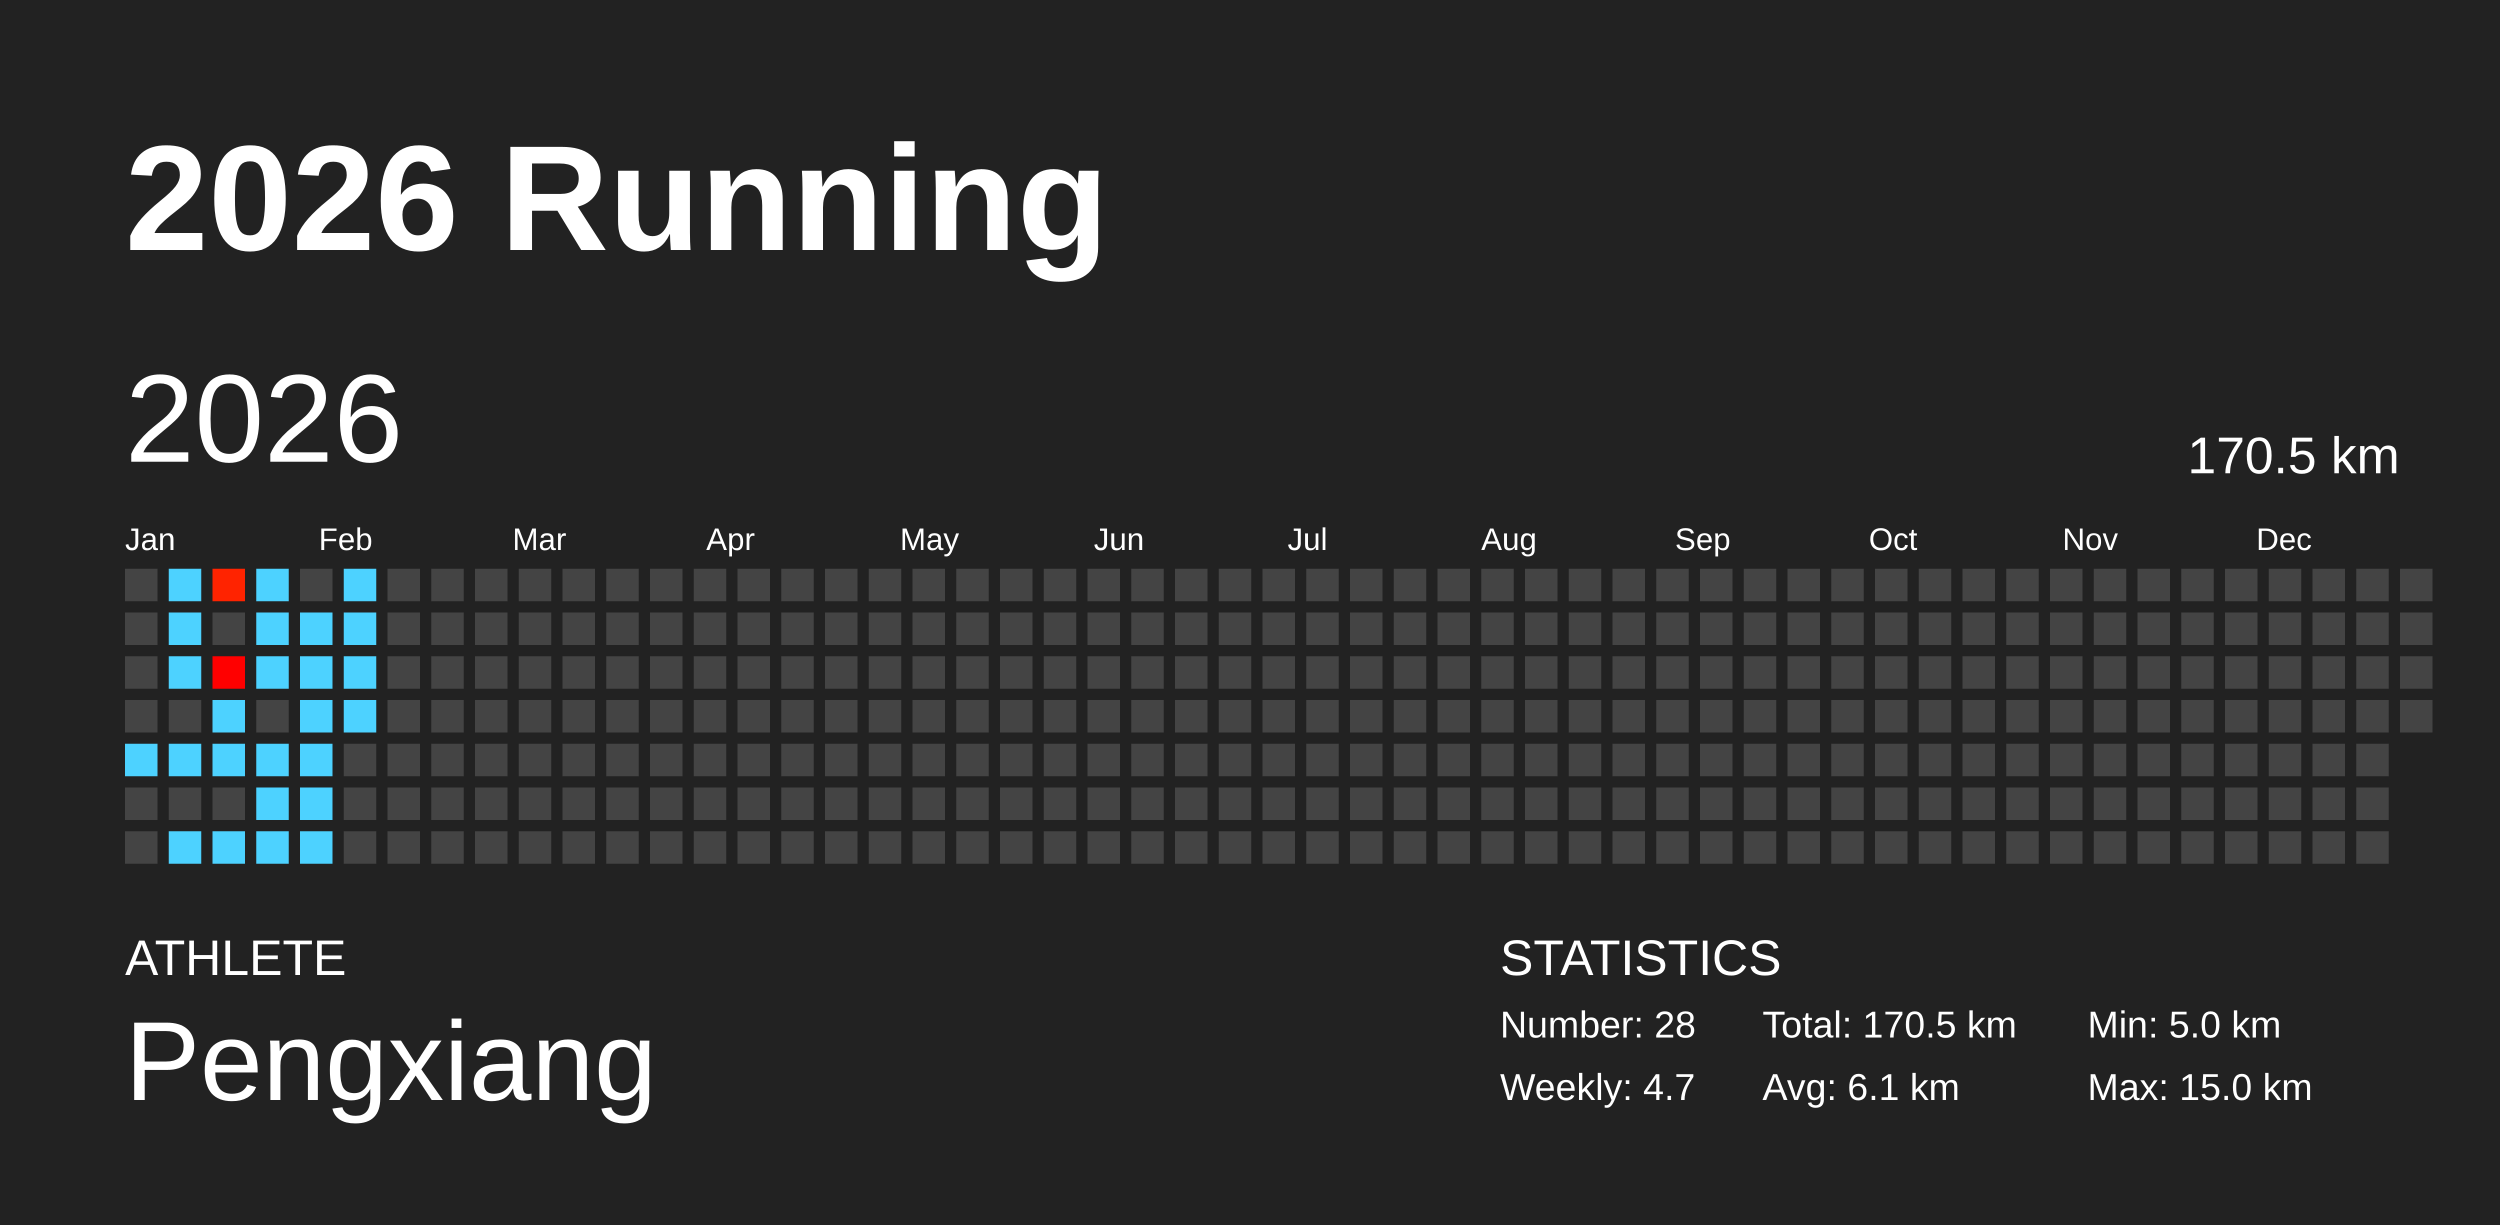
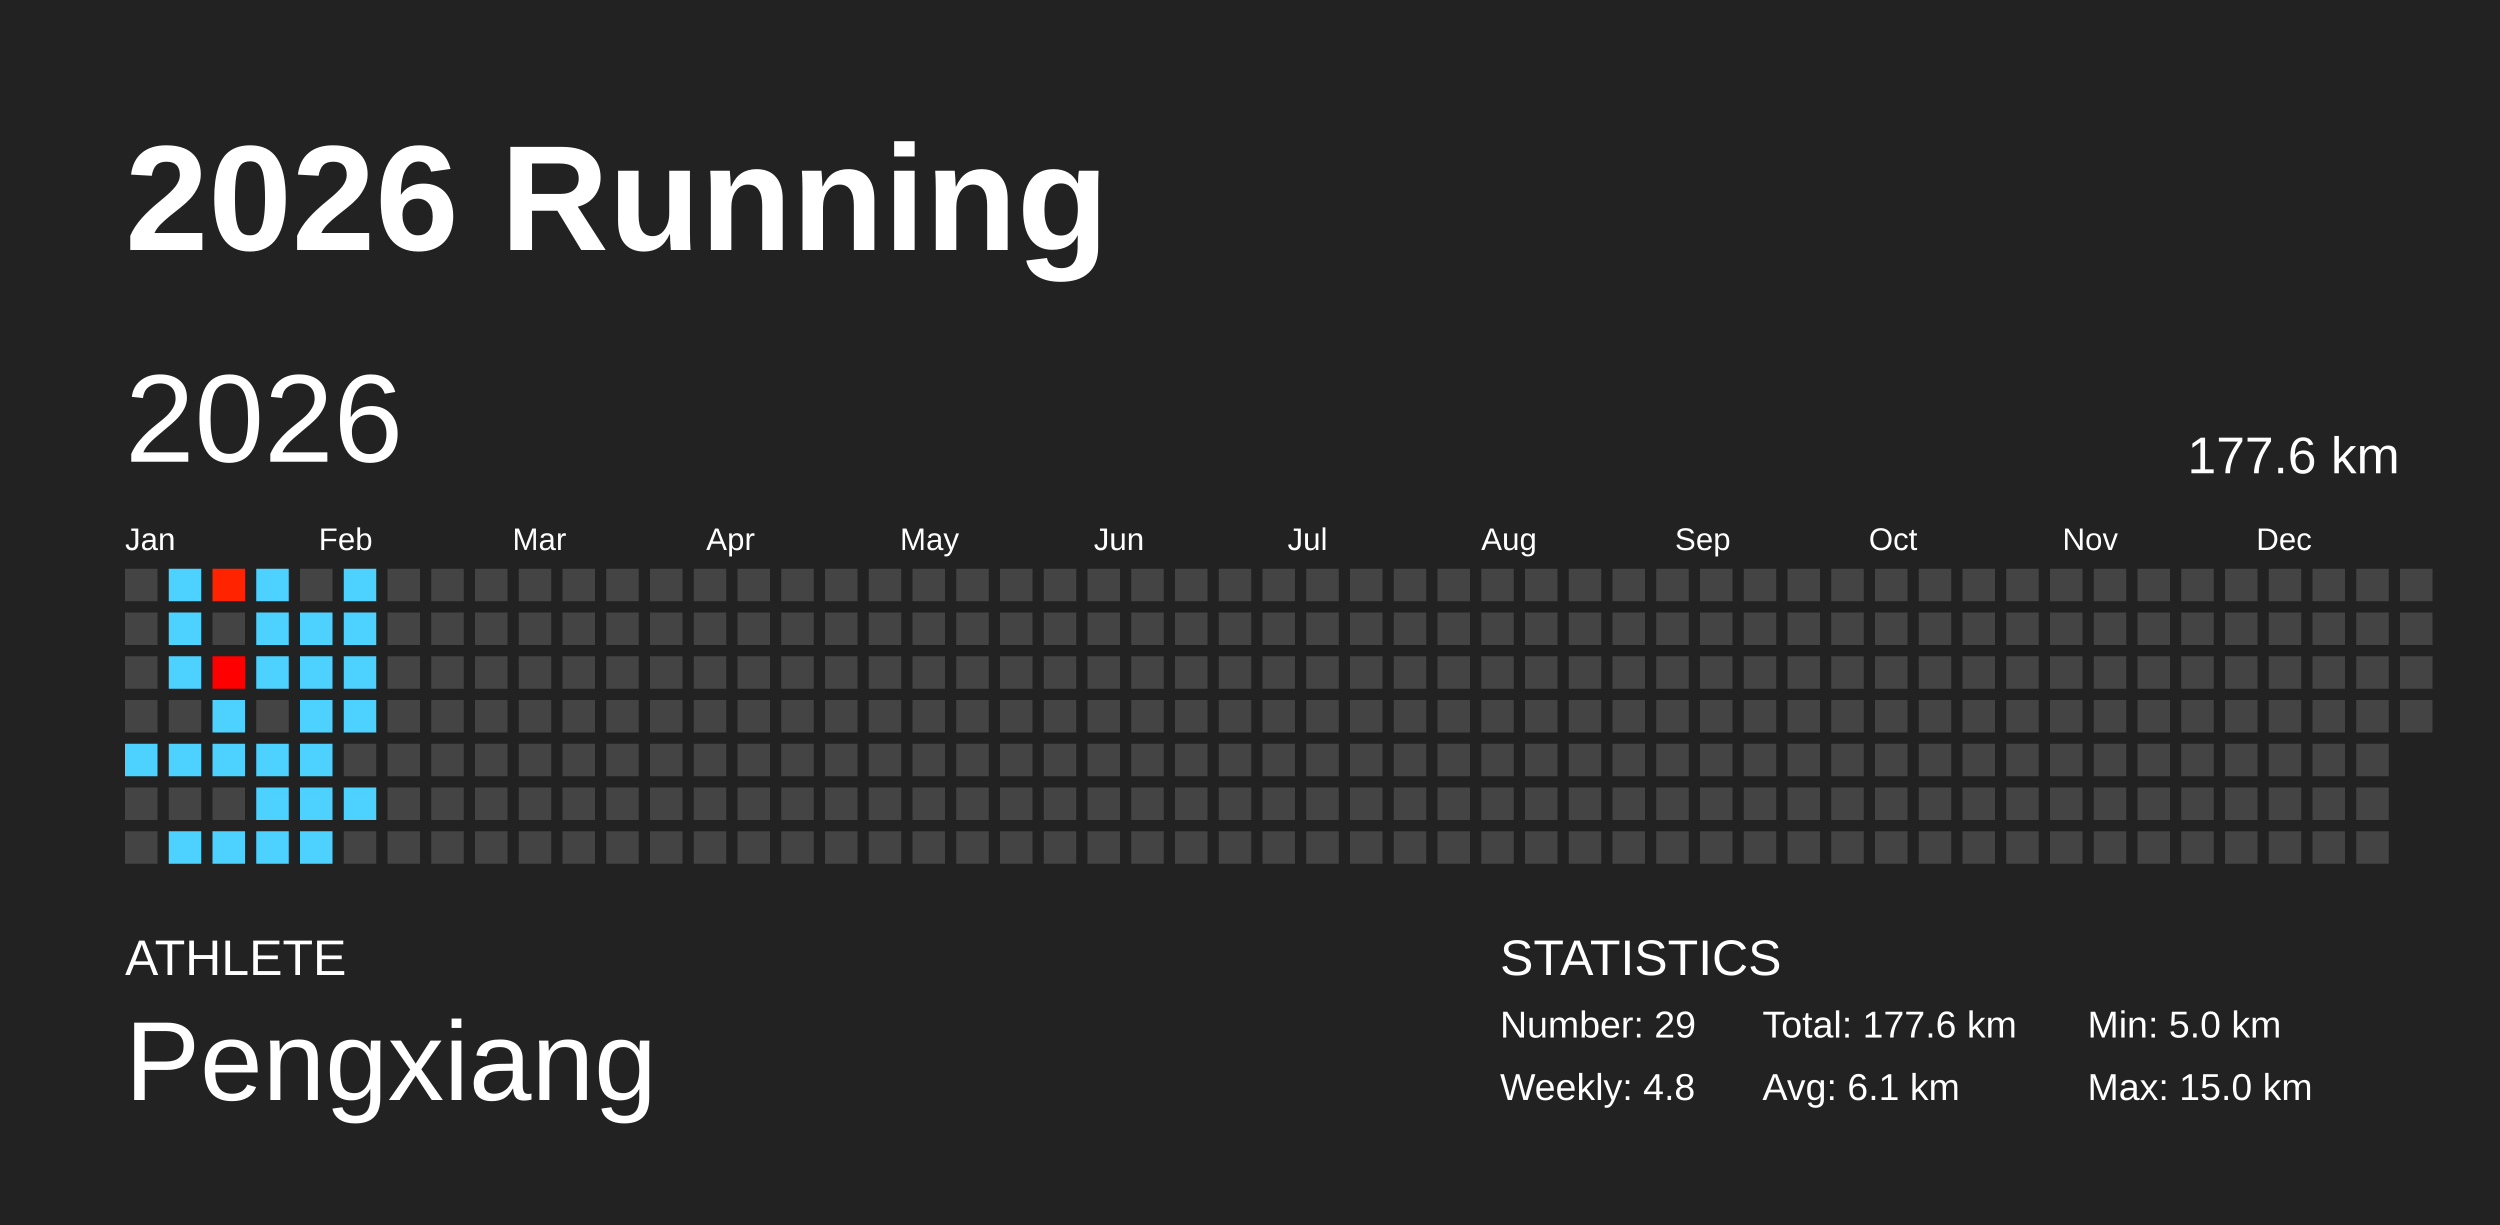
<svg xmlns="http://www.w3.org/2000/svg" baseProfile="full" height="98mm" version="1.1" viewBox="0,0,200,98" width="200mm">
  <defs />
  <rect fill="#222222" height="98" width="200" x="0" y="0" />
  <text fill="#FFFFFF" style="font-size:12px; font-family:Arial; font-weight:bold;" x="10" y="20">2026 Running</text>
  <text fill="#FFFFFF" style="font-size:4px; font-family:Arial" x="10" y="78">ATHLETE</text>
  <text fill="#FFFFFF" style="font-size:9px; font-family:Arial" x="10" y="88">Pengxiang</text>
  <text fill="#FFFFFF" style="font-size:4px; font-family:Arial" x="120" y="78">STATISTICS</text>
-   <text fill="#FFFFFF" style="font-size:3px; font-family:Arial" x="120" y="83">Number: 28</text>
-   <text fill="#FFFFFF" style="font-size:3px; font-family:Arial" x="120" y="88">Weekly: 4.7</text>
-   <text fill="#FFFFFF" style="font-size:3px; font-family:Arial" x="141" y="83">Total: 170.5 km</text>
+   <text fill="#FFFFFF" style="font-size:3px; font-family:Arial" x="120" y="83">Number: 29</text>
+   <text fill="#FFFFFF" style="font-size:3px; font-family:Arial" x="120" y="88">Weekly: 4.8</text>
+   <text fill="#FFFFFF" style="font-size:3px; font-family:Arial" x="141" y="83">Total: 177.6 km</text>
  <text fill="#FFFFFF" style="font-size:3px; font-family:Arial" x="141" y="88">Avg: 6.1 km</text>
  <text fill="#FFFFFF" style="font-size:3px; font-family:Arial" x="167" y="83">Min: 5.0 km</text>
  <text fill="#FFFFFF" style="font-size:3px; font-family:Arial" x="167" y="88">Max: 15.0 km</text>
  <text dominant-baseline="hanging" fill="#FFFFFF" style="font-size:10.0px; font-family:Arial;" x="10" y="30">2026</text>
-   <text dominant-baseline="hanging" fill="#FFFFFF" style="font-size:4.125px; font-family:Arial;" x="175" y="35">170.5 km</text>
+   <text dominant-baseline="hanging" fill="#FFFFFF" style="font-size:4.125px; font-family:Arial;" x="175" y="35">177.6 km</text>
  <text fill="#FFFFFF" style="font-size:2.5px; font-family:Arial" x="10.0" y="44">Jan</text>
  <text fill="#FFFFFF" style="font-size:2.5px; font-family:Arial" x="25.5" y="44">Feb</text>
  <text fill="#FFFFFF" style="font-size:2.5px; font-family:Arial" x="41.0" y="44">Mar</text>
  <text fill="#FFFFFF" style="font-size:2.5px; font-family:Arial" x="56.5" y="44">Apr</text>
  <text fill="#FFFFFF" style="font-size:2.5px; font-family:Arial" x="72.0" y="44">May</text>
  <text fill="#FFFFFF" style="font-size:2.5px; font-family:Arial" x="87.5" y="44">Jun</text>
  <text fill="#FFFFFF" style="font-size:2.5px; font-family:Arial" x="103.0" y="44">Jul</text>
  <text fill="#FFFFFF" style="font-size:2.5px; font-family:Arial" x="118.5" y="44">Aug</text>
  <text fill="#FFFFFF" style="font-size:2.5px; font-family:Arial" x="134.0" y="44">Sep</text>
  <text fill="#FFFFFF" style="font-size:2.5px; font-family:Arial" x="149.5" y="44">Oct</text>
  <text fill="#FFFFFF" style="font-size:2.5px; font-family:Arial" x="165.0" y="44">Nov</text>
  <text fill="#FFFFFF" style="font-size:2.5px; font-family:Arial" x="180.5" y="44">Dec</text>
  <rect fill="#444444" height="2.6" width="2.6" x="10.0" y="45.5" />
  <rect fill="#444444" height="2.6" width="2.6" x="10.0" y="49.0" />
  <rect fill="#444444" height="2.6" width="2.6" x="10.0" y="52.5" />
  <rect fill="#444444" height="2.6" width="2.6" x="10.0" y="56.0" />
  <rect fill="#4dd2ff" height="2.6" width="2.6" x="10.0" y="59.5" />
  <rect fill="#444444" height="2.6" width="2.6" x="10.0" y="63.0" />
  <rect fill="#444444" height="2.6" width="2.6" x="10.0" y="66.5" />
  <rect fill="#4dd2ff" height="2.6" width="2.6" x="13.5" y="45.5" />
  <rect fill="#4dd2ff" height="2.6" width="2.6" x="13.5" y="49.0" />
  <rect fill="#4dd2ff" height="2.6" width="2.6" x="13.5" y="52.5" />
  <rect fill="#444444" height="2.6" width="2.6" x="13.5" y="56.0" />
  <rect fill="#4dd2ff" height="2.6" width="2.6" x="13.5" y="59.5" />
  <rect fill="#444444" height="2.6" width="2.6" x="13.5" y="63.0" />
  <rect fill="#4dd2ff" height="2.6" width="2.6" x="13.5" y="66.5" />
  <rect fill="#ff2300" height="2.6" width="2.6" x="17.0" y="45.5" />
  <rect fill="#444444" height="2.6" width="2.6" x="17.0" y="49.0" />
  <rect fill="#ff0000" height="2.6" width="2.6" x="17.0" y="52.5" />
  <rect fill="#4dd2ff" height="2.6" width="2.6" x="17.0" y="56.0" />
  <rect fill="#4dd2ff" height="2.6" width="2.6" x="17.0" y="59.5" />
  <rect fill="#444444" height="2.6" width="2.6" x="17.0" y="63.0" />
  <rect fill="#4dd2ff" height="2.6" width="2.6" x="17.0" y="66.5" />
  <rect fill="#4dd2ff" height="2.6" width="2.6" x="20.5" y="45.5" />
  <rect fill="#4dd2ff" height="2.6" width="2.6" x="20.5" y="49.0" />
  <rect fill="#4dd2ff" height="2.6" width="2.6" x="20.5" y="52.5" />
  <rect fill="#444444" height="2.6" width="2.6" x="20.5" y="56.0" />
  <rect fill="#4dd2ff" height="2.6" width="2.6" x="20.5" y="59.5" />
  <rect fill="#4dd2ff" height="2.6" width="2.6" x="20.5" y="63.0" />
  <rect fill="#4dd2ff" height="2.6" width="2.6" x="20.5" y="66.5" />
  <rect fill="#444444" height="2.6" width="2.6" x="24.0" y="45.5" />
  <rect fill="#4dd2ff" height="2.6" width="2.6" x="24.0" y="49.0" />
  <rect fill="#4dd2ff" height="2.6" width="2.6" x="24.0" y="52.5" />
  <rect fill="#4dd2ff" height="2.6" width="2.6" x="24.0" y="56.0" />
  <rect fill="#4dd2ff" height="2.6" width="2.6" x="24.0" y="59.5" />
  <rect fill="#4dd2ff" height="2.6" width="2.6" x="24.0" y="63.0" />
  <rect fill="#4dd2ff" height="2.6" width="2.6" x="24.0" y="66.5" />
  <rect fill="#4dd2ff" height="2.6" width="2.6" x="27.5" y="45.5" />
  <rect fill="#4dd2ff" height="2.6" width="2.6" x="27.5" y="49.0" />
  <rect fill="#4dd2ff" height="2.6" width="2.6" x="27.5" y="52.5" />
  <rect fill="#4dd2ff" height="2.6" width="2.6" x="27.5" y="56.0" />
  <rect fill="#444444" height="2.6" width="2.6" x="27.5" y="59.5" />
-   <rect fill="#444444" height="2.6" width="2.6" x="27.5" y="63.0" />
+   <rect fill="#4dd2ff" height="2.6" width="2.6" x="27.5" y="63.0" />
  <rect fill="#444444" height="2.6" width="2.6" x="27.5" y="66.5" />
  <rect fill="#444444" height="2.6" width="2.6" x="31.0" y="45.5" />
  <rect fill="#444444" height="2.6" width="2.6" x="31.0" y="49.0" />
  <rect fill="#444444" height="2.6" width="2.6" x="31.0" y="52.5" />
  <rect fill="#444444" height="2.6" width="2.6" x="31.0" y="56.0" />
  <rect fill="#444444" height="2.6" width="2.6" x="31.0" y="59.5" />
  <rect fill="#444444" height="2.6" width="2.6" x="31.0" y="63.0" />
  <rect fill="#444444" height="2.6" width="2.6" x="31.0" y="66.5" />
  <rect fill="#444444" height="2.6" width="2.6" x="34.5" y="45.5" />
  <rect fill="#444444" height="2.6" width="2.6" x="34.5" y="49.0" />
  <rect fill="#444444" height="2.6" width="2.6" x="34.5" y="52.5" />
  <rect fill="#444444" height="2.6" width="2.6" x="34.5" y="56.0" />
  <rect fill="#444444" height="2.6" width="2.6" x="34.5" y="59.5" />
  <rect fill="#444444" height="2.6" width="2.6" x="34.5" y="63.0" />
  <rect fill="#444444" height="2.6" width="2.6" x="34.5" y="66.5" />
  <rect fill="#444444" height="2.6" width="2.6" x="38.0" y="45.5" />
  <rect fill="#444444" height="2.6" width="2.6" x="38.0" y="49.0" />
  <rect fill="#444444" height="2.6" width="2.6" x="38.0" y="52.5" />
  <rect fill="#444444" height="2.6" width="2.6" x="38.0" y="56.0" />
  <rect fill="#444444" height="2.6" width="2.6" x="38.0" y="59.5" />
  <rect fill="#444444" height="2.6" width="2.6" x="38.0" y="63.0" />
  <rect fill="#444444" height="2.6" width="2.6" x="38.0" y="66.5" />
  <rect fill="#444444" height="2.6" width="2.6" x="41.5" y="45.5" />
  <rect fill="#444444" height="2.6" width="2.6" x="41.5" y="49.0" />
  <rect fill="#444444" height="2.6" width="2.6" x="41.5" y="52.5" />
  <rect fill="#444444" height="2.6" width="2.6" x="41.5" y="56.0" />
  <rect fill="#444444" height="2.6" width="2.6" x="41.5" y="59.5" />
  <rect fill="#444444" height="2.6" width="2.6" x="41.5" y="63.0" />
  <rect fill="#444444" height="2.6" width="2.6" x="41.5" y="66.5" />
  <rect fill="#444444" height="2.6" width="2.6" x="45.0" y="45.5" />
  <rect fill="#444444" height="2.6" width="2.6" x="45.0" y="49.0" />
  <rect fill="#444444" height="2.6" width="2.6" x="45.0" y="52.5" />
  <rect fill="#444444" height="2.6" width="2.6" x="45.0" y="56.0" />
  <rect fill="#444444" height="2.6" width="2.6" x="45.0" y="59.5" />
  <rect fill="#444444" height="2.6" width="2.6" x="45.0" y="63.0" />
  <rect fill="#444444" height="2.6" width="2.6" x="45.0" y="66.5" />
  <rect fill="#444444" height="2.6" width="2.6" x="48.5" y="45.5" />
  <rect fill="#444444" height="2.6" width="2.6" x="48.5" y="49.0" />
  <rect fill="#444444" height="2.6" width="2.6" x="48.5" y="52.5" />
  <rect fill="#444444" height="2.6" width="2.6" x="48.5" y="56.0" />
  <rect fill="#444444" height="2.6" width="2.6" x="48.5" y="59.5" />
  <rect fill="#444444" height="2.6" width="2.6" x="48.5" y="63.0" />
  <rect fill="#444444" height="2.6" width="2.6" x="48.5" y="66.5" />
  <rect fill="#444444" height="2.6" width="2.6" x="52.0" y="45.5" />
  <rect fill="#444444" height="2.6" width="2.6" x="52.0" y="49.0" />
  <rect fill="#444444" height="2.6" width="2.6" x="52.0" y="52.5" />
  <rect fill="#444444" height="2.6" width="2.6" x="52.0" y="56.0" />
  <rect fill="#444444" height="2.6" width="2.6" x="52.0" y="59.5" />
  <rect fill="#444444" height="2.6" width="2.6" x="52.0" y="63.0" />
  <rect fill="#444444" height="2.6" width="2.6" x="52.0" y="66.5" />
  <rect fill="#444444" height="2.6" width="2.6" x="55.5" y="45.5" />
  <rect fill="#444444" height="2.6" width="2.6" x="55.5" y="49.0" />
  <rect fill="#444444" height="2.6" width="2.6" x="55.5" y="52.5" />
  <rect fill="#444444" height="2.6" width="2.6" x="55.5" y="56.0" />
  <rect fill="#444444" height="2.6" width="2.6" x="55.5" y="59.5" />
  <rect fill="#444444" height="2.6" width="2.6" x="55.5" y="63.0" />
  <rect fill="#444444" height="2.6" width="2.6" x="55.5" y="66.5" />
  <rect fill="#444444" height="2.6" width="2.6" x="59.0" y="45.5" />
  <rect fill="#444444" height="2.6" width="2.6" x="59.0" y="49.0" />
  <rect fill="#444444" height="2.6" width="2.6" x="59.0" y="52.5" />
  <rect fill="#444444" height="2.6" width="2.6" x="59.0" y="56.0" />
  <rect fill="#444444" height="2.6" width="2.6" x="59.0" y="59.5" />
  <rect fill="#444444" height="2.6" width="2.6" x="59.0" y="63.0" />
  <rect fill="#444444" height="2.6" width="2.6" x="59.0" y="66.5" />
  <rect fill="#444444" height="2.6" width="2.6" x="62.5" y="45.5" />
  <rect fill="#444444" height="2.6" width="2.6" x="62.5" y="49.0" />
  <rect fill="#444444" height="2.6" width="2.6" x="62.5" y="52.5" />
  <rect fill="#444444" height="2.6" width="2.6" x="62.5" y="56.0" />
  <rect fill="#444444" height="2.6" width="2.6" x="62.5" y="59.5" />
  <rect fill="#444444" height="2.6" width="2.6" x="62.5" y="63.0" />
  <rect fill="#444444" height="2.6" width="2.6" x="62.5" y="66.5" />
  <rect fill="#444444" height="2.6" width="2.6" x="66.0" y="45.5" />
  <rect fill="#444444" height="2.6" width="2.6" x="66.0" y="49.0" />
  <rect fill="#444444" height="2.6" width="2.6" x="66.0" y="52.5" />
  <rect fill="#444444" height="2.6" width="2.6" x="66.0" y="56.0" />
  <rect fill="#444444" height="2.6" width="2.6" x="66.0" y="59.5" />
  <rect fill="#444444" height="2.6" width="2.6" x="66.0" y="63.0" />
  <rect fill="#444444" height="2.6" width="2.6" x="66.0" y="66.5" />
  <rect fill="#444444" height="2.6" width="2.6" x="69.5" y="45.5" />
  <rect fill="#444444" height="2.6" width="2.6" x="69.5" y="49.0" />
  <rect fill="#444444" height="2.6" width="2.6" x="69.5" y="52.5" />
  <rect fill="#444444" height="2.6" width="2.6" x="69.5" y="56.0" />
  <rect fill="#444444" height="2.6" width="2.6" x="69.5" y="59.5" />
  <rect fill="#444444" height="2.6" width="2.6" x="69.5" y="63.0" />
  <rect fill="#444444" height="2.6" width="2.6" x="69.5" y="66.5" />
  <rect fill="#444444" height="2.6" width="2.6" x="73.0" y="45.5" />
  <rect fill="#444444" height="2.6" width="2.6" x="73.0" y="49.0" />
  <rect fill="#444444" height="2.6" width="2.6" x="73.0" y="52.5" />
  <rect fill="#444444" height="2.6" width="2.6" x="73.0" y="56.0" />
  <rect fill="#444444" height="2.6" width="2.6" x="73.0" y="59.5" />
  <rect fill="#444444" height="2.6" width="2.6" x="73.0" y="63.0" />
  <rect fill="#444444" height="2.6" width="2.6" x="73.0" y="66.5" />
  <rect fill="#444444" height="2.6" width="2.6" x="76.5" y="45.5" />
  <rect fill="#444444" height="2.6" width="2.6" x="76.5" y="49.0" />
  <rect fill="#444444" height="2.6" width="2.6" x="76.5" y="52.5" />
  <rect fill="#444444" height="2.6" width="2.6" x="76.5" y="56.0" />
  <rect fill="#444444" height="2.6" width="2.6" x="76.5" y="59.5" />
  <rect fill="#444444" height="2.6" width="2.6" x="76.5" y="63.0" />
  <rect fill="#444444" height="2.6" width="2.6" x="76.5" y="66.5" />
  <rect fill="#444444" height="2.6" width="2.6" x="80.0" y="45.5" />
  <rect fill="#444444" height="2.6" width="2.6" x="80.0" y="49.0" />
  <rect fill="#444444" height="2.6" width="2.6" x="80.0" y="52.5" />
  <rect fill="#444444" height="2.6" width="2.6" x="80.0" y="56.0" />
  <rect fill="#444444" height="2.6" width="2.6" x="80.0" y="59.5" />
  <rect fill="#444444" height="2.6" width="2.6" x="80.0" y="63.0" />
  <rect fill="#444444" height="2.6" width="2.6" x="80.0" y="66.5" />
  <rect fill="#444444" height="2.6" width="2.6" x="83.5" y="45.5" />
  <rect fill="#444444" height="2.6" width="2.6" x="83.5" y="49.0" />
  <rect fill="#444444" height="2.6" width="2.6" x="83.5" y="52.5" />
  <rect fill="#444444" height="2.6" width="2.6" x="83.5" y="56.0" />
  <rect fill="#444444" height="2.6" width="2.6" x="83.5" y="59.5" />
  <rect fill="#444444" height="2.6" width="2.6" x="83.5" y="63.0" />
  <rect fill="#444444" height="2.6" width="2.6" x="83.5" y="66.5" />
  <rect fill="#444444" height="2.6" width="2.6" x="87.0" y="45.5" />
  <rect fill="#444444" height="2.6" width="2.6" x="87.0" y="49.0" />
  <rect fill="#444444" height="2.6" width="2.6" x="87.0" y="52.5" />
  <rect fill="#444444" height="2.6" width="2.6" x="87.0" y="56.0" />
  <rect fill="#444444" height="2.6" width="2.6" x="87.0" y="59.5" />
  <rect fill="#444444" height="2.6" width="2.6" x="87.0" y="63.0" />
  <rect fill="#444444" height="2.6" width="2.6" x="87.0" y="66.5" />
  <rect fill="#444444" height="2.6" width="2.6" x="90.5" y="45.5" />
  <rect fill="#444444" height="2.6" width="2.6" x="90.5" y="49.0" />
  <rect fill="#444444" height="2.6" width="2.6" x="90.5" y="52.5" />
  <rect fill="#444444" height="2.6" width="2.6" x="90.5" y="56.0" />
  <rect fill="#444444" height="2.6" width="2.6" x="90.5" y="59.5" />
  <rect fill="#444444" height="2.6" width="2.6" x="90.5" y="63.0" />
  <rect fill="#444444" height="2.6" width="2.6" x="90.5" y="66.5" />
  <rect fill="#444444" height="2.6" width="2.6" x="94.0" y="45.5" />
  <rect fill="#444444" height="2.6" width="2.6" x="94.0" y="49.0" />
  <rect fill="#444444" height="2.6" width="2.6" x="94.0" y="52.5" />
  <rect fill="#444444" height="2.6" width="2.6" x="94.0" y="56.0" />
  <rect fill="#444444" height="2.6" width="2.6" x="94.0" y="59.5" />
  <rect fill="#444444" height="2.6" width="2.6" x="94.0" y="63.0" />
  <rect fill="#444444" height="2.6" width="2.6" x="94.0" y="66.5" />
  <rect fill="#444444" height="2.6" width="2.6" x="97.5" y="45.5" />
  <rect fill="#444444" height="2.6" width="2.6" x="97.5" y="49.0" />
  <rect fill="#444444" height="2.6" width="2.6" x="97.5" y="52.5" />
  <rect fill="#444444" height="2.6" width="2.6" x="97.5" y="56.0" />
  <rect fill="#444444" height="2.6" width="2.6" x="97.5" y="59.5" />
  <rect fill="#444444" height="2.6" width="2.6" x="97.5" y="63.0" />
  <rect fill="#444444" height="2.6" width="2.6" x="97.5" y="66.5" />
  <rect fill="#444444" height="2.6" width="2.6" x="101.0" y="45.5" />
  <rect fill="#444444" height="2.6" width="2.6" x="101.0" y="49.0" />
  <rect fill="#444444" height="2.6" width="2.6" x="101.0" y="52.5" />
  <rect fill="#444444" height="2.6" width="2.6" x="101.0" y="56.0" />
  <rect fill="#444444" height="2.6" width="2.6" x="101.0" y="59.5" />
  <rect fill="#444444" height="2.6" width="2.6" x="101.0" y="63.0" />
  <rect fill="#444444" height="2.6" width="2.6" x="101.0" y="66.5" />
  <rect fill="#444444" height="2.6" width="2.6" x="104.5" y="45.5" />
  <rect fill="#444444" height="2.6" width="2.6" x="104.5" y="49.0" />
  <rect fill="#444444" height="2.6" width="2.6" x="104.5" y="52.5" />
  <rect fill="#444444" height="2.6" width="2.6" x="104.5" y="56.0" />
  <rect fill="#444444" height="2.6" width="2.6" x="104.5" y="59.5" />
  <rect fill="#444444" height="2.6" width="2.6" x="104.5" y="63.0" />
  <rect fill="#444444" height="2.6" width="2.6" x="104.5" y="66.5" />
  <rect fill="#444444" height="2.6" width="2.6" x="108.0" y="45.5" />
  <rect fill="#444444" height="2.6" width="2.6" x="108.0" y="49.0" />
  <rect fill="#444444" height="2.6" width="2.6" x="108.0" y="52.5" />
  <rect fill="#444444" height="2.6" width="2.6" x="108.0" y="56.0" />
  <rect fill="#444444" height="2.6" width="2.6" x="108.0" y="59.5" />
  <rect fill="#444444" height="2.6" width="2.6" x="108.0" y="63.0" />
  <rect fill="#444444" height="2.6" width="2.6" x="108.0" y="66.5" />
  <rect fill="#444444" height="2.6" width="2.6" x="111.5" y="45.5" />
  <rect fill="#444444" height="2.6" width="2.6" x="111.5" y="49.0" />
  <rect fill="#444444" height="2.6" width="2.6" x="111.5" y="52.5" />
  <rect fill="#444444" height="2.6" width="2.6" x="111.5" y="56.0" />
  <rect fill="#444444" height="2.6" width="2.6" x="111.5" y="59.5" />
  <rect fill="#444444" height="2.6" width="2.6" x="111.5" y="63.0" />
  <rect fill="#444444" height="2.6" width="2.6" x="111.5" y="66.5" />
  <rect fill="#444444" height="2.6" width="2.6" x="115.0" y="45.5" />
  <rect fill="#444444" height="2.6" width="2.6" x="115.0" y="49.0" />
  <rect fill="#444444" height="2.6" width="2.6" x="115.0" y="52.5" />
  <rect fill="#444444" height="2.6" width="2.6" x="115.0" y="56.0" />
  <rect fill="#444444" height="2.6" width="2.6" x="115.0" y="59.5" />
  <rect fill="#444444" height="2.6" width="2.6" x="115.0" y="63.0" />
  <rect fill="#444444" height="2.6" width="2.6" x="115.0" y="66.5" />
  <rect fill="#444444" height="2.6" width="2.6" x="118.5" y="45.5" />
  <rect fill="#444444" height="2.6" width="2.6" x="118.5" y="49.0" />
  <rect fill="#444444" height="2.6" width="2.6" x="118.5" y="52.5" />
  <rect fill="#444444" height="2.6" width="2.6" x="118.5" y="56.0" />
  <rect fill="#444444" height="2.6" width="2.6" x="118.5" y="59.5" />
  <rect fill="#444444" height="2.6" width="2.6" x="118.5" y="63.0" />
  <rect fill="#444444" height="2.6" width="2.6" x="118.5" y="66.5" />
  <rect fill="#444444" height="2.6" width="2.6" x="122.0" y="45.5" />
  <rect fill="#444444" height="2.6" width="2.6" x="122.0" y="49.0" />
  <rect fill="#444444" height="2.6" width="2.6" x="122.0" y="52.5" />
  <rect fill="#444444" height="2.6" width="2.6" x="122.0" y="56.0" />
  <rect fill="#444444" height="2.6" width="2.6" x="122.0" y="59.5" />
  <rect fill="#444444" height="2.6" width="2.6" x="122.0" y="63.0" />
  <rect fill="#444444" height="2.6" width="2.6" x="122.0" y="66.5" />
  <rect fill="#444444" height="2.6" width="2.6" x="125.5" y="45.5" />
  <rect fill="#444444" height="2.6" width="2.6" x="125.5" y="49.0" />
  <rect fill="#444444" height="2.6" width="2.6" x="125.5" y="52.5" />
  <rect fill="#444444" height="2.6" width="2.6" x="125.5" y="56.0" />
  <rect fill="#444444" height="2.6" width="2.6" x="125.5" y="59.5" />
  <rect fill="#444444" height="2.6" width="2.6" x="125.5" y="63.0" />
  <rect fill="#444444" height="2.6" width="2.6" x="125.5" y="66.5" />
  <rect fill="#444444" height="2.6" width="2.6" x="129.0" y="45.5" />
  <rect fill="#444444" height="2.6" width="2.6" x="129.0" y="49.0" />
  <rect fill="#444444" height="2.6" width="2.6" x="129.0" y="52.5" />
  <rect fill="#444444" height="2.6" width="2.6" x="129.0" y="56.0" />
  <rect fill="#444444" height="2.6" width="2.6" x="129.0" y="59.5" />
  <rect fill="#444444" height="2.6" width="2.6" x="129.0" y="63.0" />
  <rect fill="#444444" height="2.6" width="2.6" x="129.0" y="66.5" />
  <rect fill="#444444" height="2.6" width="2.6" x="132.5" y="45.5" />
  <rect fill="#444444" height="2.6" width="2.6" x="132.5" y="49.0" />
  <rect fill="#444444" height="2.6" width="2.6" x="132.5" y="52.5" />
  <rect fill="#444444" height="2.6" width="2.6" x="132.5" y="56.0" />
  <rect fill="#444444" height="2.6" width="2.6" x="132.5" y="59.5" />
  <rect fill="#444444" height="2.6" width="2.6" x="132.5" y="63.0" />
  <rect fill="#444444" height="2.6" width="2.6" x="132.5" y="66.5" />
  <rect fill="#444444" height="2.6" width="2.6" x="136.0" y="45.5" />
  <rect fill="#444444" height="2.6" width="2.6" x="136.0" y="49.0" />
  <rect fill="#444444" height="2.6" width="2.6" x="136.0" y="52.5" />
  <rect fill="#444444" height="2.6" width="2.6" x="136.0" y="56.0" />
  <rect fill="#444444" height="2.6" width="2.6" x="136.0" y="59.5" />
  <rect fill="#444444" height="2.6" width="2.6" x="136.0" y="63.0" />
  <rect fill="#444444" height="2.6" width="2.6" x="136.0" y="66.5" />
  <rect fill="#444444" height="2.6" width="2.6" x="139.5" y="45.5" />
  <rect fill="#444444" height="2.6" width="2.6" x="139.5" y="49.0" />
  <rect fill="#444444" height="2.6" width="2.6" x="139.5" y="52.5" />
  <rect fill="#444444" height="2.6" width="2.6" x="139.5" y="56.0" />
  <rect fill="#444444" height="2.6" width="2.6" x="139.5" y="59.5" />
  <rect fill="#444444" height="2.6" width="2.6" x="139.5" y="63.0" />
  <rect fill="#444444" height="2.6" width="2.6" x="139.5" y="66.5" />
  <rect fill="#444444" height="2.6" width="2.6" x="143.0" y="45.5" />
  <rect fill="#444444" height="2.6" width="2.6" x="143.0" y="49.0" />
  <rect fill="#444444" height="2.6" width="2.6" x="143.0" y="52.5" />
  <rect fill="#444444" height="2.6" width="2.6" x="143.0" y="56.0" />
  <rect fill="#444444" height="2.6" width="2.6" x="143.0" y="59.5" />
  <rect fill="#444444" height="2.6" width="2.6" x="143.0" y="63.0" />
  <rect fill="#444444" height="2.6" width="2.6" x="143.0" y="66.5" />
  <rect fill="#444444" height="2.6" width="2.6" x="146.5" y="45.5" />
  <rect fill="#444444" height="2.6" width="2.6" x="146.5" y="49.0" />
  <rect fill="#444444" height="2.6" width="2.6" x="146.5" y="52.5" />
  <rect fill="#444444" height="2.6" width="2.6" x="146.5" y="56.0" />
  <rect fill="#444444" height="2.6" width="2.6" x="146.5" y="59.5" />
  <rect fill="#444444" height="2.6" width="2.6" x="146.5" y="63.0" />
  <rect fill="#444444" height="2.6" width="2.6" x="146.5" y="66.5" />
  <rect fill="#444444" height="2.6" width="2.6" x="150.0" y="45.5" />
  <rect fill="#444444" height="2.6" width="2.6" x="150.0" y="49.0" />
  <rect fill="#444444" height="2.6" width="2.6" x="150.0" y="52.5" />
  <rect fill="#444444" height="2.6" width="2.6" x="150.0" y="56.0" />
  <rect fill="#444444" height="2.6" width="2.6" x="150.0" y="59.5" />
  <rect fill="#444444" height="2.6" width="2.6" x="150.0" y="63.0" />
  <rect fill="#444444" height="2.6" width="2.6" x="150.0" y="66.5" />
  <rect fill="#444444" height="2.6" width="2.6" x="153.5" y="45.5" />
  <rect fill="#444444" height="2.6" width="2.6" x="153.5" y="49.0" />
  <rect fill="#444444" height="2.6" width="2.6" x="153.5" y="52.5" />
  <rect fill="#444444" height="2.6" width="2.6" x="153.5" y="56.0" />
  <rect fill="#444444" height="2.6" width="2.6" x="153.5" y="59.5" />
  <rect fill="#444444" height="2.6" width="2.6" x="153.5" y="63.0" />
  <rect fill="#444444" height="2.6" width="2.6" x="153.5" y="66.5" />
  <rect fill="#444444" height="2.6" width="2.6" x="157.0" y="45.5" />
  <rect fill="#444444" height="2.6" width="2.6" x="157.0" y="49.0" />
  <rect fill="#444444" height="2.6" width="2.6" x="157.0" y="52.5" />
  <rect fill="#444444" height="2.6" width="2.6" x="157.0" y="56.0" />
  <rect fill="#444444" height="2.6" width="2.6" x="157.0" y="59.5" />
  <rect fill="#444444" height="2.6" width="2.6" x="157.0" y="63.0" />
  <rect fill="#444444" height="2.6" width="2.6" x="157.0" y="66.5" />
  <rect fill="#444444" height="2.6" width="2.6" x="160.5" y="45.5" />
  <rect fill="#444444" height="2.6" width="2.6" x="160.5" y="49.0" />
  <rect fill="#444444" height="2.6" width="2.6" x="160.5" y="52.5" />
  <rect fill="#444444" height="2.6" width="2.6" x="160.5" y="56.0" />
  <rect fill="#444444" height="2.6" width="2.6" x="160.5" y="59.5" />
  <rect fill="#444444" height="2.6" width="2.6" x="160.5" y="63.0" />
  <rect fill="#444444" height="2.6" width="2.6" x="160.5" y="66.5" />
  <rect fill="#444444" height="2.6" width="2.6" x="164.0" y="45.5" />
  <rect fill="#444444" height="2.6" width="2.6" x="164.0" y="49.0" />
  <rect fill="#444444" height="2.6" width="2.6" x="164.0" y="52.5" />
  <rect fill="#444444" height="2.6" width="2.6" x="164.0" y="56.0" />
  <rect fill="#444444" height="2.6" width="2.6" x="164.0" y="59.5" />
  <rect fill="#444444" height="2.6" width="2.6" x="164.0" y="63.0" />
  <rect fill="#444444" height="2.6" width="2.6" x="164.0" y="66.5" />
  <rect fill="#444444" height="2.6" width="2.6" x="167.5" y="45.5" />
  <rect fill="#444444" height="2.6" width="2.6" x="167.5" y="49.0" />
  <rect fill="#444444" height="2.6" width="2.6" x="167.5" y="52.5" />
  <rect fill="#444444" height="2.6" width="2.6" x="167.5" y="56.0" />
  <rect fill="#444444" height="2.6" width="2.6" x="167.5" y="59.5" />
  <rect fill="#444444" height="2.6" width="2.6" x="167.5" y="63.0" />
  <rect fill="#444444" height="2.6" width="2.6" x="167.5" y="66.5" />
  <rect fill="#444444" height="2.6" width="2.6" x="171.0" y="45.5" />
  <rect fill="#444444" height="2.6" width="2.6" x="171.0" y="49.0" />
  <rect fill="#444444" height="2.6" width="2.6" x="171.0" y="52.5" />
  <rect fill="#444444" height="2.6" width="2.6" x="171.0" y="56.0" />
  <rect fill="#444444" height="2.6" width="2.6" x="171.0" y="59.5" />
  <rect fill="#444444" height="2.6" width="2.6" x="171.0" y="63.0" />
  <rect fill="#444444" height="2.6" width="2.6" x="171.0" y="66.5" />
  <rect fill="#444444" height="2.6" width="2.6" x="174.5" y="45.5" />
  <rect fill="#444444" height="2.6" width="2.6" x="174.5" y="49.0" />
  <rect fill="#444444" height="2.6" width="2.6" x="174.5" y="52.5" />
  <rect fill="#444444" height="2.6" width="2.6" x="174.5" y="56.0" />
  <rect fill="#444444" height="2.6" width="2.6" x="174.5" y="59.5" />
  <rect fill="#444444" height="2.6" width="2.6" x="174.5" y="63.0" />
  <rect fill="#444444" height="2.6" width="2.6" x="174.5" y="66.5" />
  <rect fill="#444444" height="2.6" width="2.6" x="178.0" y="45.5" />
  <rect fill="#444444" height="2.6" width="2.6" x="178.0" y="49.0" />
  <rect fill="#444444" height="2.6" width="2.6" x="178.0" y="52.5" />
  <rect fill="#444444" height="2.6" width="2.6" x="178.0" y="56.0" />
  <rect fill="#444444" height="2.6" width="2.6" x="178.0" y="59.5" />
  <rect fill="#444444" height="2.6" width="2.6" x="178.0" y="63.0" />
  <rect fill="#444444" height="2.6" width="2.6" x="178.0" y="66.5" />
  <rect fill="#444444" height="2.6" width="2.6" x="181.5" y="45.5" />
  <rect fill="#444444" height="2.6" width="2.6" x="181.5" y="49.0" />
  <rect fill="#444444" height="2.6" width="2.6" x="181.5" y="52.5" />
  <rect fill="#444444" height="2.6" width="2.6" x="181.5" y="56.0" />
  <rect fill="#444444" height="2.6" width="2.6" x="181.5" y="59.5" />
  <rect fill="#444444" height="2.6" width="2.6" x="181.5" y="63.0" />
  <rect fill="#444444" height="2.6" width="2.6" x="181.5" y="66.5" />
  <rect fill="#444444" height="2.6" width="2.6" x="185.0" y="45.5" />
  <rect fill="#444444" height="2.6" width="2.6" x="185.0" y="49.0" />
  <rect fill="#444444" height="2.6" width="2.6" x="185.0" y="52.5" />
  <rect fill="#444444" height="2.6" width="2.6" x="185.0" y="56.0" />
  <rect fill="#444444" height="2.6" width="2.6" x="185.0" y="59.5" />
  <rect fill="#444444" height="2.6" width="2.6" x="185.0" y="63.0" />
  <rect fill="#444444" height="2.6" width="2.6" x="185.0" y="66.5" />
  <rect fill="#444444" height="2.6" width="2.6" x="188.5" y="45.5" />
  <rect fill="#444444" height="2.6" width="2.6" x="188.5" y="49.0" />
  <rect fill="#444444" height="2.6" width="2.6" x="188.5" y="52.5" />
  <rect fill="#444444" height="2.6" width="2.6" x="188.5" y="56.0" />
  <rect fill="#444444" height="2.6" width="2.6" x="188.5" y="59.5" />
  <rect fill="#444444" height="2.6" width="2.6" x="188.5" y="63.0" />
  <rect fill="#444444" height="2.6" width="2.6" x="188.5" y="66.5" />
  <rect fill="#444444" height="2.6" width="2.6" x="192.0" y="45.5" />
  <rect fill="#444444" height="2.6" width="2.6" x="192.0" y="49.0" />
  <rect fill="#444444" height="2.6" width="2.6" x="192.0" y="52.5" />
  <rect fill="#444444" height="2.6" width="2.6" x="192.0" y="56.0" />
</svg>
